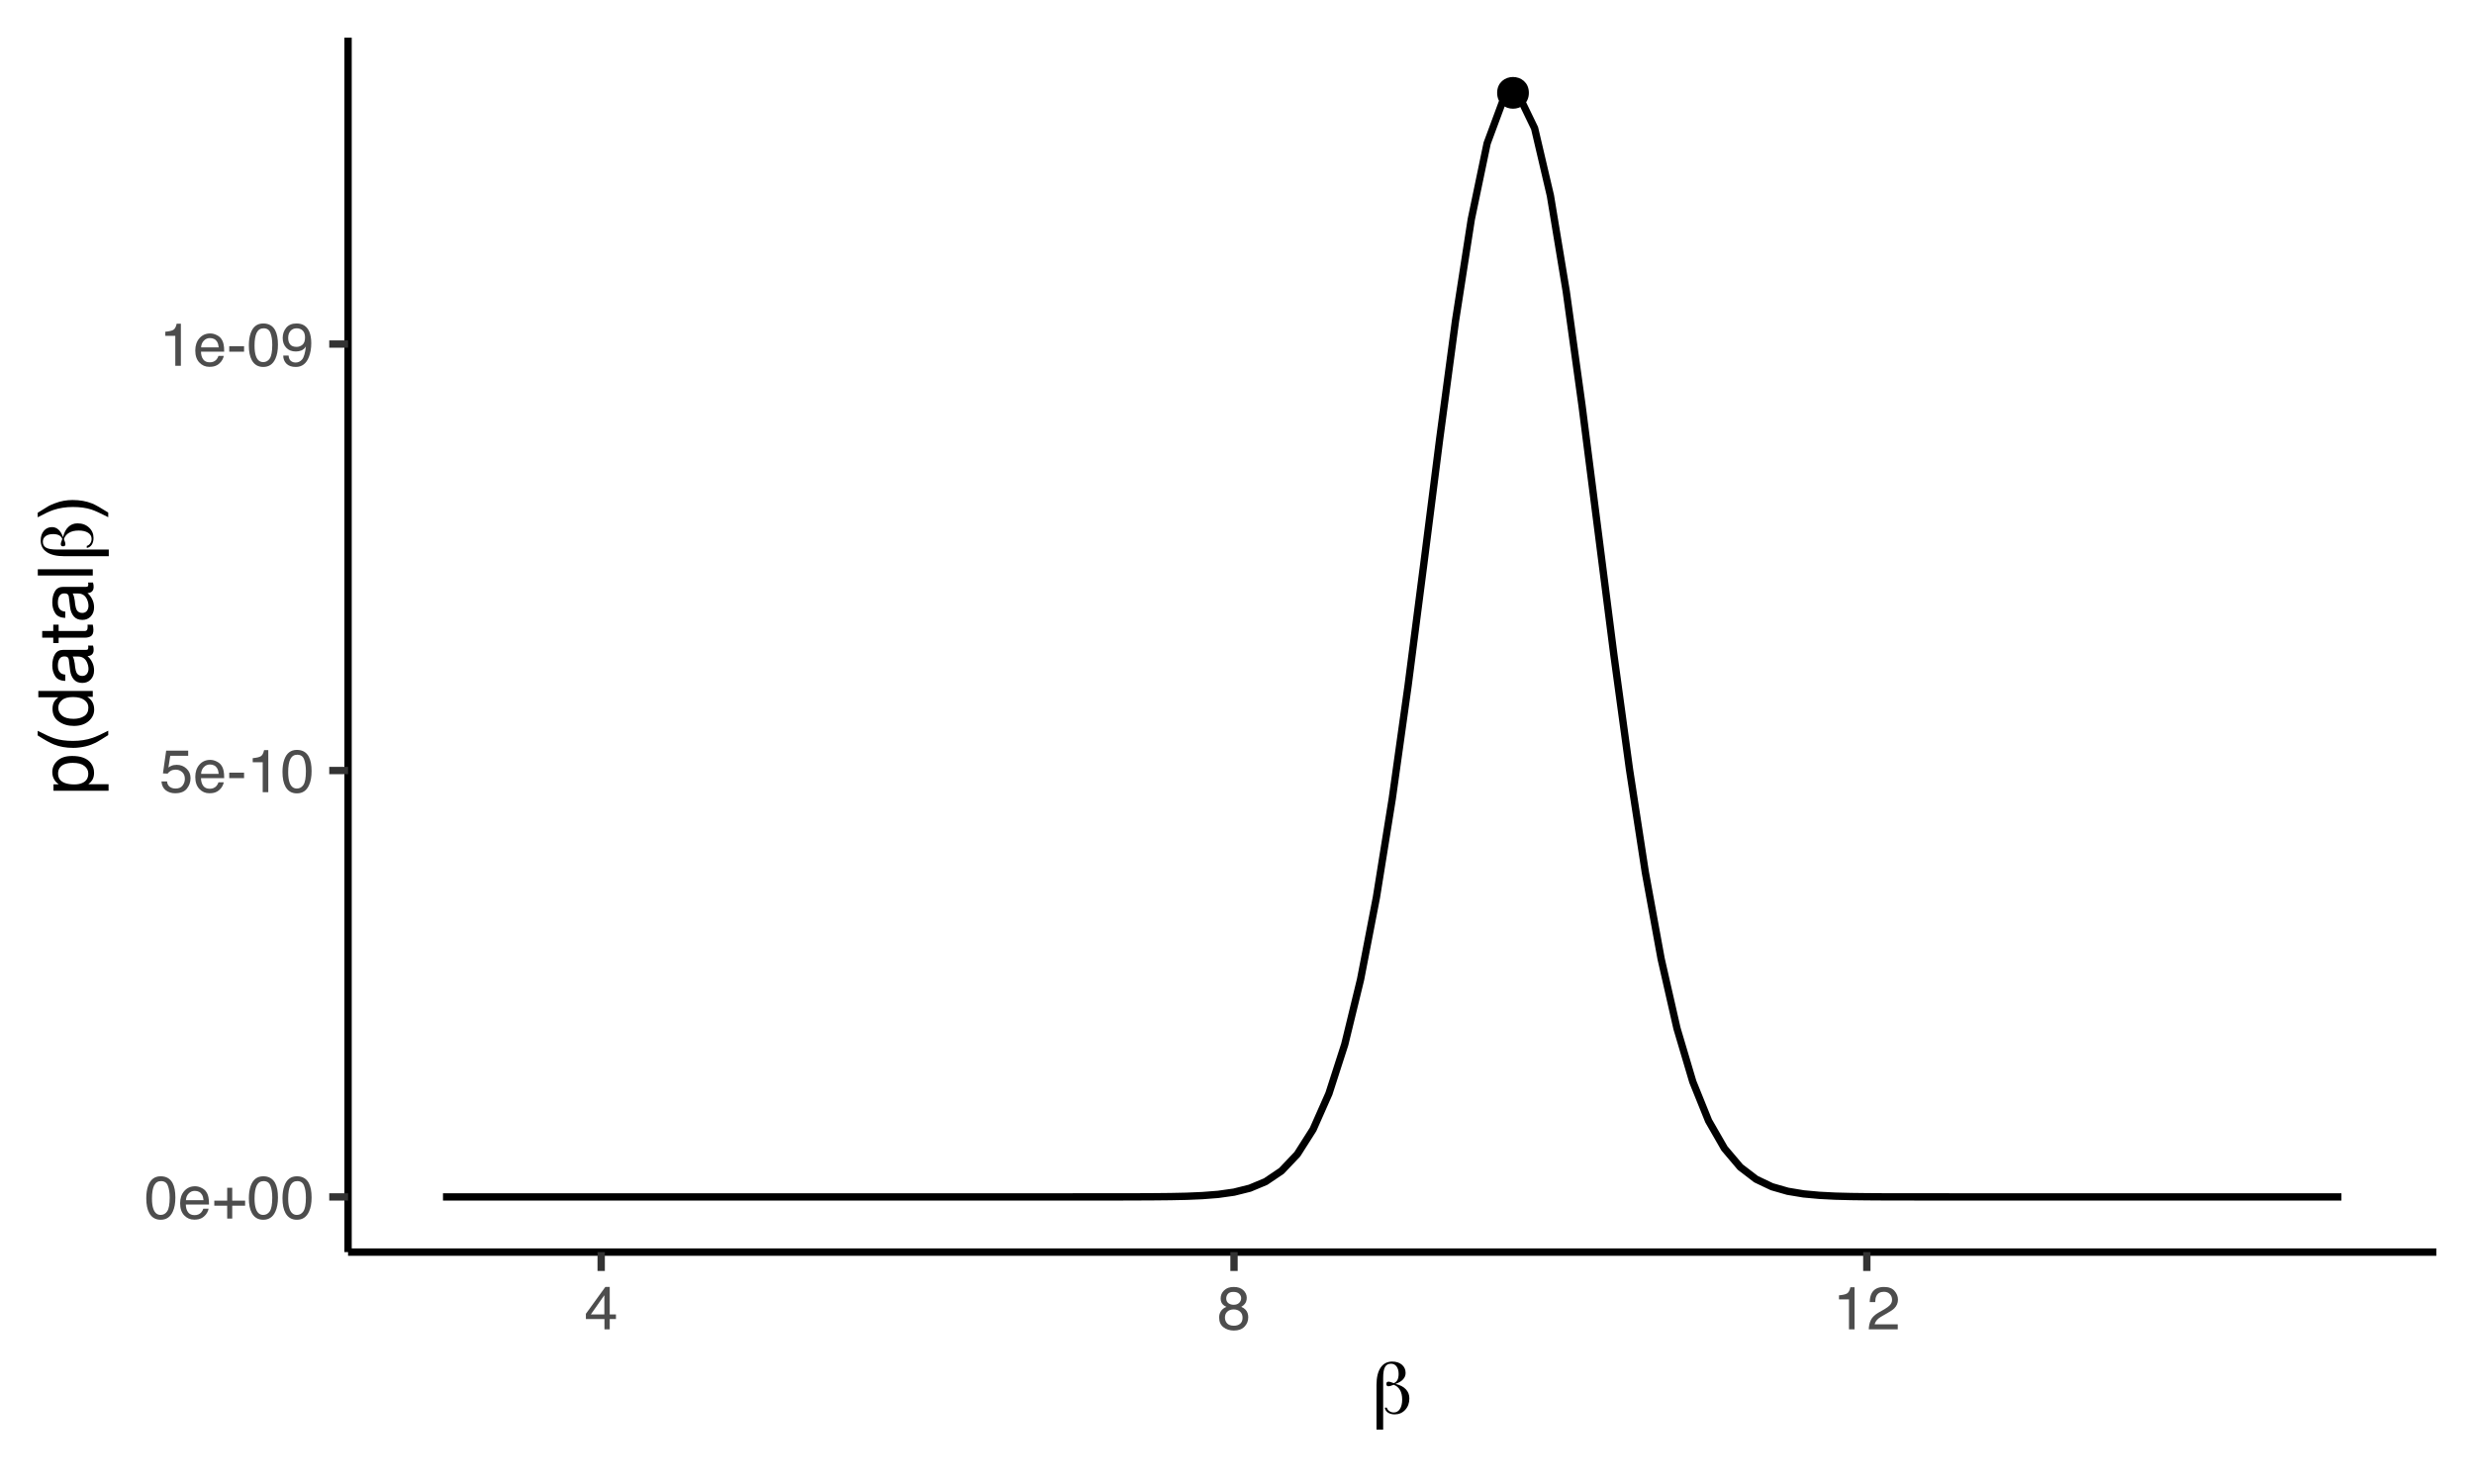
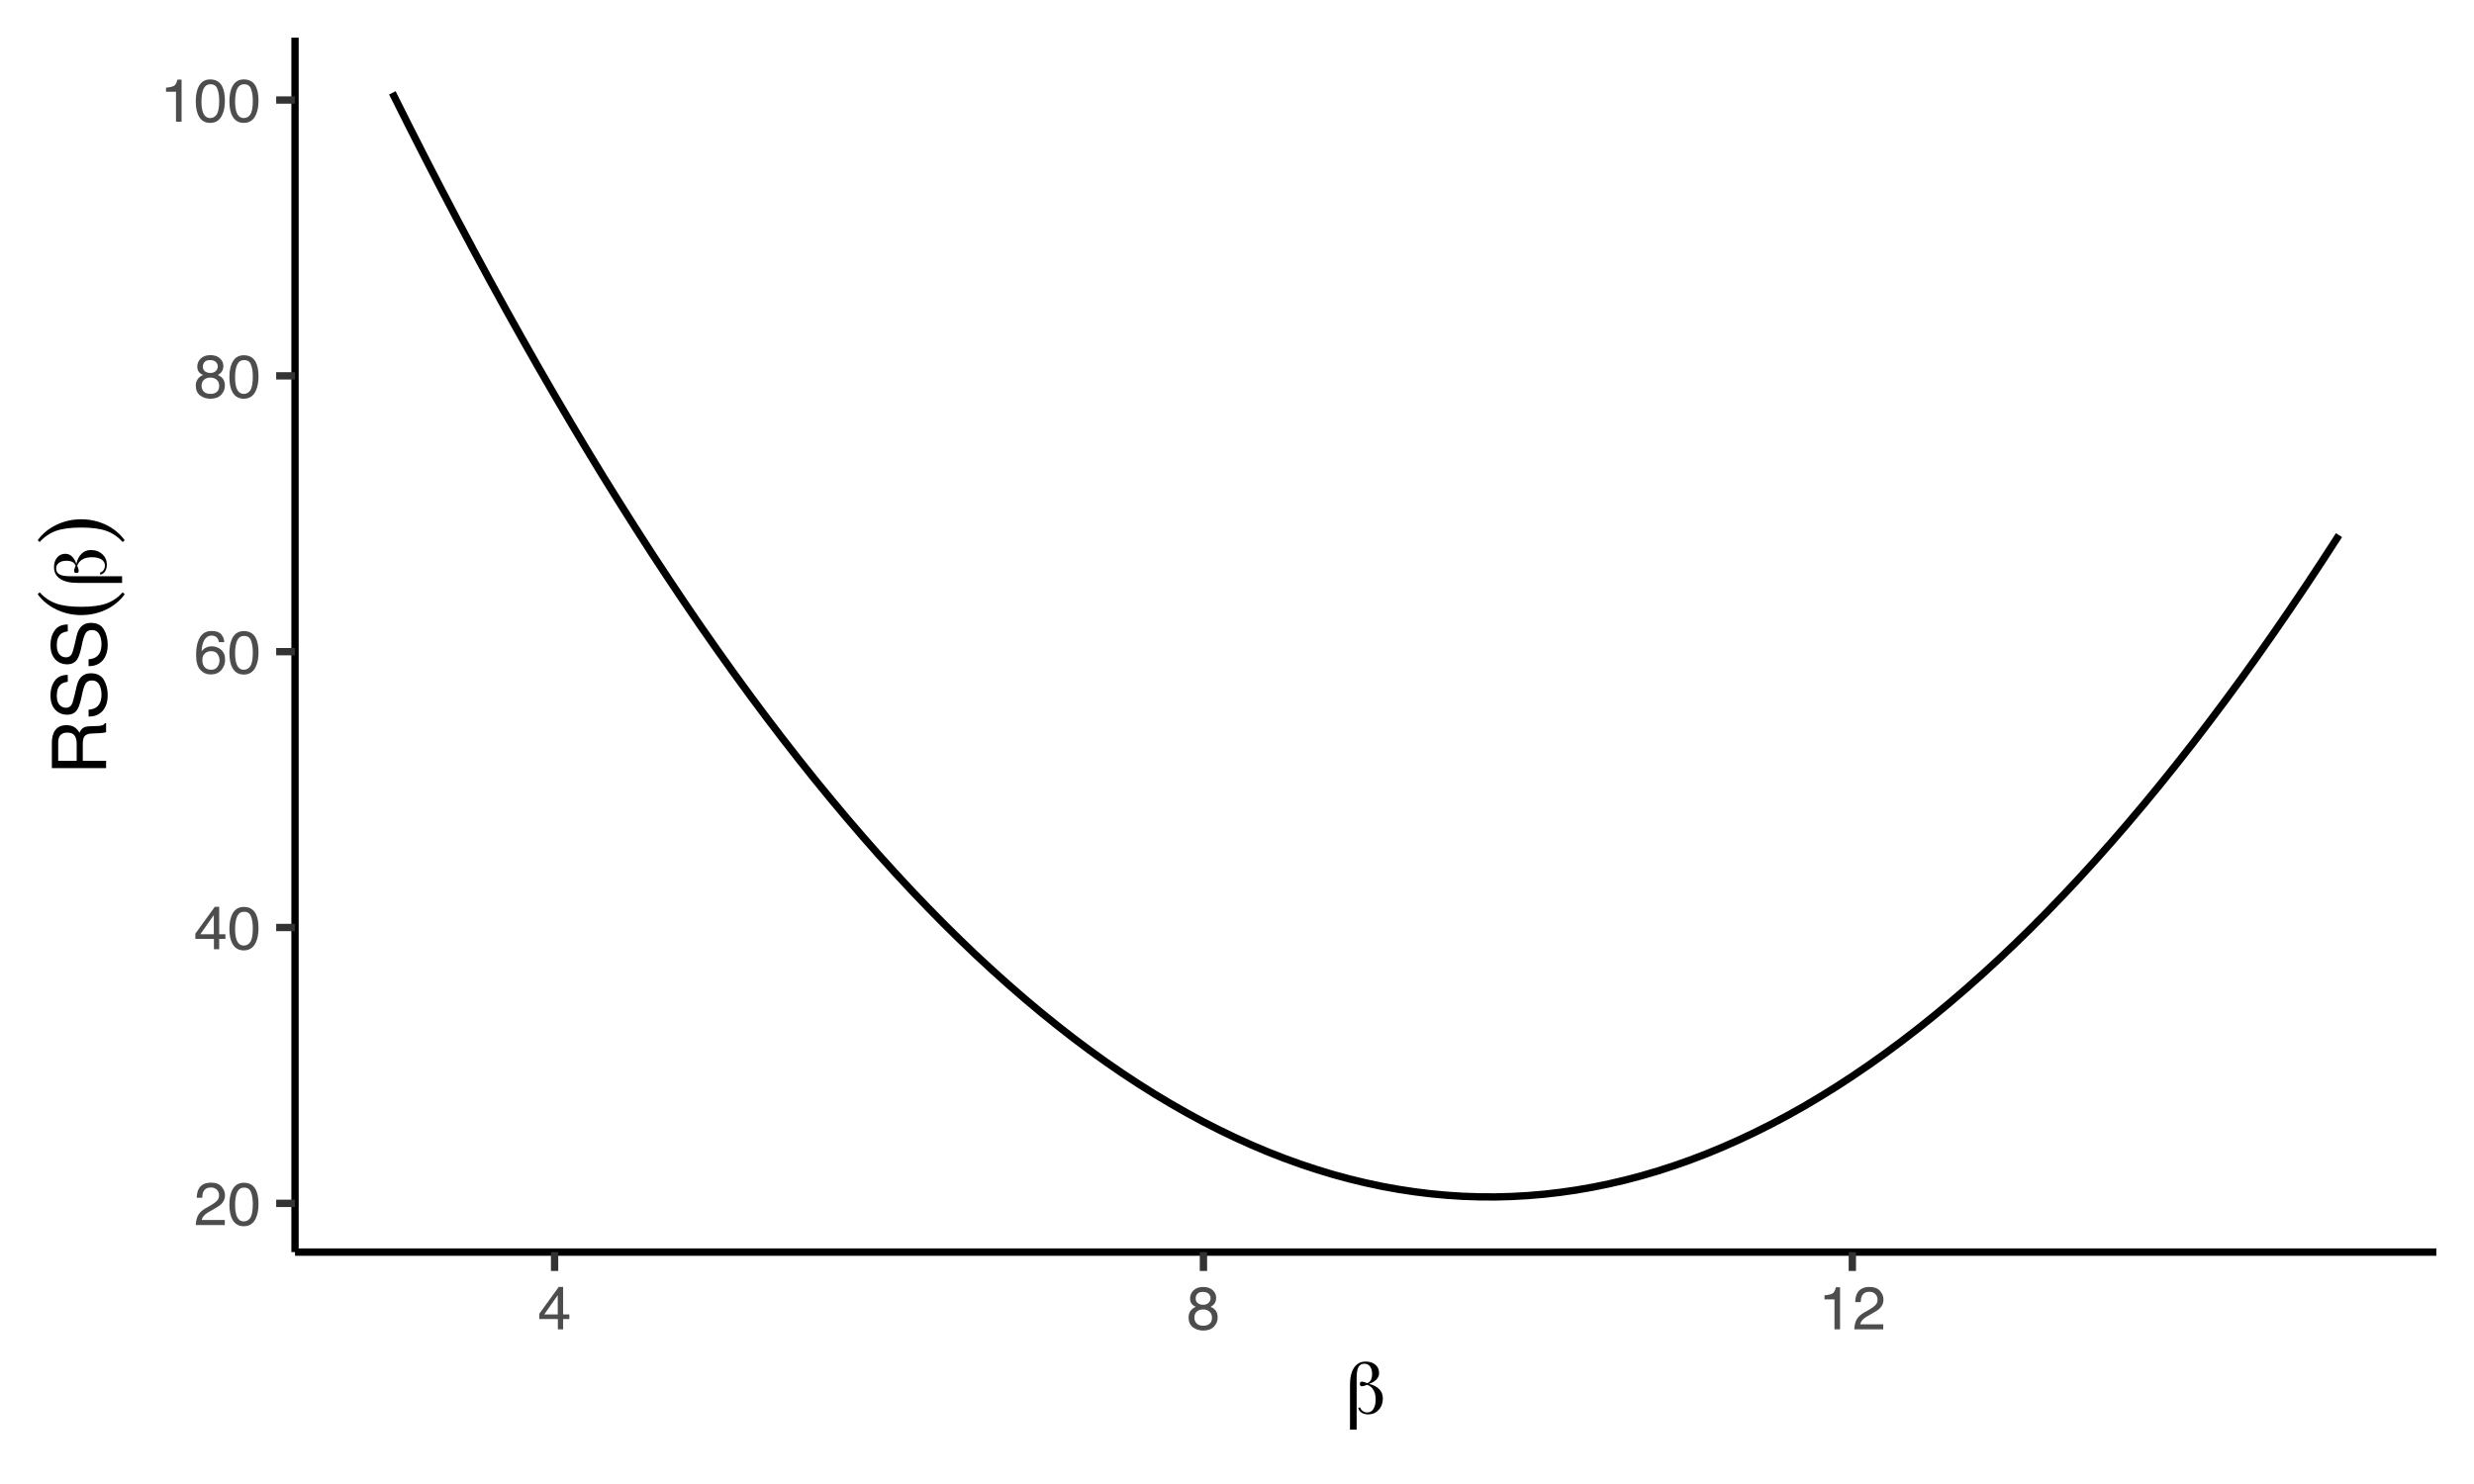
<svg xmlns="http://www.w3.org/2000/svg" xmlns:xlink="http://www.w3.org/1999/xlink" width="360pt" height="216pt" viewBox="0 0 360 216" version="1.1">
  <defs>
    <g>
      <symbol overflow="visible" id="glyph0-0">
        <path style="stroke:none;" d="M 0.281 0 L 0.281 -6.312 L 5.297 -6.312 L 5.297 0 Z M 4.5 -0.797 L 4.5 -5.516 L 1.078 -5.516 L 1.078 -0.797 Z M 4.5 -0.797 " />
      </symbol>
      <symbol overflow="visible" id="glyph0-1">
+         <path style="stroke:none;" d="M 0.281 0 C 0.301 -0.531 0.406 -0.988 0.594 -1.375 C 0.789 -1.77 1.164 -2.129 1.719 -2.453 L 2.547 -2.922 C 2.91 -3.141 3.164 -3.328 3.312 -3.484 C 3.551 -3.711 3.672 -3.984 3.672 -4.297 C 3.672 -4.648 3.562 -4.93 3.344 -5.141 C 3.133 -5.359 2.848 -5.469 2.484 -5.469 C 1.961 -5.469 1.598 -5.266 1.391 -4.859 C 1.285 -4.648 1.227 -4.352 1.219 -3.969 L 0.422 -3.969 C 0.43 -4.5 0.531 -4.938 0.719 -5.281 C 1.051 -5.875 1.645 -6.172 2.5 -6.172 C 3.195 -6.172 3.707 -5.977 4.031 -5.594 C 4.363 -5.219 4.531 -4.797 4.531 -4.328 C 4.531 -3.836 4.352 -3.414 4 -3.062 C 3.801 -2.863 3.441 -2.617 2.922 -2.328 L 2.344 -2 C 2.062 -1.844 1.836 -1.695 1.672 -1.562 C 1.391 -1.312 1.211 -1.035 1.141 -0.734 L 4.5 -0.734 L 4.5 0 Z M 0.281 0 " />
+       </symbol>
+       <symbol overflow="visible" id="glyph0-2">
        <path style="stroke:none;" d="M 2.375 -6.156 C 3.176 -6.156 3.754 -5.828 4.109 -5.172 C 4.379 -4.66 4.516 -3.961 4.516 -3.078 C 4.516 -2.242 4.391 -1.555 4.141 -1.016 C 3.785 -0.223 3.195 0.172 2.375 0.172 C 1.633 0.172 1.082 -0.148 0.719 -0.797 C 0.426 -1.328 0.281 -2.047 0.281 -2.953 C 0.281 -3.648 0.367 -4.25 0.547 -4.75 C 0.879 -5.688 1.488 -6.156 2.375 -6.156 Z M 2.375 -0.531 C 2.77 -0.531 3.086 -0.707 3.328 -1.062 C 3.566 -1.426 3.688 -2.086 3.688 -3.047 C 3.688 -3.754 3.598 -4.332 3.422 -4.781 C 3.254 -5.227 2.922 -5.453 2.422 -5.453 C 1.973 -5.453 1.641 -5.238 1.422 -4.812 C 1.211 -4.383 1.109 -3.754 1.109 -2.922 C 1.109 -2.297 1.176 -1.789 1.312 -1.406 C 1.52 -0.82 1.875 -0.531 2.375 -0.531 Z M 2.375 -0.531 " />
      </symbol>
-       <symbol overflow="visible" id="glyph0-2">
-         <path style="stroke:none;" d="M 2.484 -4.703 C 2.805 -4.703 3.117 -4.625 3.422 -4.469 C 3.734 -4.32 3.969 -4.125 4.125 -3.875 C 4.281 -3.645 4.383 -3.375 4.438 -3.062 C 4.488 -2.852 4.516 -2.516 4.516 -2.047 L 1.141 -2.047 C 1.148 -1.586 1.258 -1.211 1.469 -0.922 C 1.676 -0.641 1.992 -0.5 2.422 -0.5 C 2.828 -0.5 3.148 -0.633 3.391 -0.906 C 3.523 -1.062 3.625 -1.238 3.688 -1.438 L 4.453 -1.438 C 4.43 -1.27 4.363 -1.082 4.25 -0.875 C 4.133 -0.664 4.004 -0.5 3.859 -0.375 C 3.629 -0.145 3.344 0.008 3 0.094 C 2.812 0.133 2.598 0.156 2.359 0.156 C 1.785 0.156 1.301 -0.051 0.906 -0.469 C 0.508 -0.883 0.312 -1.469 0.312 -2.219 C 0.312 -2.945 0.508 -3.539 0.906 -4 C 1.312 -4.469 1.836 -4.703 2.484 -4.703 Z M 3.719 -2.672 C 3.688 -3.004 3.613 -3.27 3.5 -3.469 C 3.281 -3.844 2.926 -4.031 2.438 -4.031 C 2.082 -4.031 1.785 -3.898 1.547 -3.641 C 1.305 -3.391 1.176 -3.066 1.156 -2.672 Z M 2.406 -4.719 Z M 2.406 -4.719 " />
-       </symbol>
      <symbol overflow="visible" id="glyph0-3">
-         <path style="stroke:none;" d="M 0.391 -1.875 L 0.391 -2.609 L 2.266 -2.609 L 2.266 -4.484 L 3 -4.484 L 3 -2.609 L 4.875 -2.609 L 4.875 -1.875 L 3 -1.875 L 3 0 L 2.266 0 L 2.266 -1.875 Z M 0.391 -1.875 " />
+         <path style="stroke:none;" d="M 2.906 -2.172 L 2.906 -4.969 L 0.938 -2.172 Z M 2.922 0 L 2.922 -1.5 L 0.219 -1.5 L 0.219 -2.266 L 3.047 -6.172 L 3.688 -6.172 L 3.688 -2.172 L 4.594 -2.172 L 4.594 -1.5 L 3.688 -1.5 L 3.688 0 Z M 2.922 0 " />
      </symbol>
      <symbol overflow="visible" id="glyph0-4">
-         <path style="stroke:none;" d="M 1.094 -1.562 C 1.133 -1.125 1.336 -0.82 1.703 -0.656 C 1.879 -0.57 2.094 -0.531 2.344 -0.531 C 2.801 -0.531 3.141 -0.676 3.359 -0.969 C 3.578 -1.258 3.688 -1.582 3.688 -1.938 C 3.688 -2.363 3.555 -2.691 3.297 -2.922 C 3.035 -3.16 2.719 -3.281 2.344 -3.281 C 2.082 -3.281 1.852 -3.227 1.656 -3.125 C 1.469 -3.02 1.305 -2.879 1.172 -2.703 L 0.5 -2.734 L 0.969 -6.047 L 4.172 -6.047 L 4.172 -5.297 L 1.562 -5.297 L 1.297 -3.594 C 1.43 -3.695 1.566 -3.773 1.703 -3.828 C 1.93 -3.93 2.195 -3.984 2.5 -3.984 C 3.062 -3.984 3.535 -3.801 3.922 -3.438 C 4.316 -3.07 4.516 -2.609 4.516 -2.047 C 4.516 -1.461 4.332 -0.945 3.969 -0.5 C 3.613 -0.062 3.047 0.156 2.266 0.156 C 1.754 0.156 1.305 0.016 0.922 -0.266 C 0.547 -0.547 0.332 -0.977 0.281 -1.562 Z M 1.094 -1.562 " />
+         <path style="stroke:none;" d="M 2.578 -6.172 C 3.266 -6.172 3.742 -5.992 4.016 -5.641 C 4.285 -5.285 4.422 -4.922 4.422 -4.547 L 3.656 -4.547 C 3.602 -4.785 3.531 -4.973 3.438 -5.109 C 3.25 -5.367 2.961 -5.5 2.578 -5.5 C 2.148 -5.5 1.805 -5.297 1.547 -4.891 C 1.297 -4.492 1.156 -3.926 1.125 -3.188 C 1.301 -3.445 1.523 -3.641 1.797 -3.766 C 2.047 -3.879 2.32 -3.938 2.625 -3.938 C 3.133 -3.938 3.582 -3.77 3.969 -3.438 C 4.352 -3.113 4.547 -2.625 4.547 -1.969 C 4.547 -1.414 4.363 -0.922 4 -0.484 C 3.633 -0.055 3.117 0.156 2.453 0.156 C 1.867 0.156 1.367 -0.062 0.953 -0.5 C 0.535 -0.938 0.328 -1.672 0.328 -2.703 C 0.328 -3.461 0.422 -4.109 0.609 -4.641 C 0.961 -5.66 1.617 -6.172 2.578 -6.172 Z M 2.516 -0.531 C 2.922 -0.531 3.223 -0.664 3.422 -0.938 C 3.629 -1.207 3.734 -1.531 3.734 -1.906 C 3.734 -2.219 3.641 -2.516 3.453 -2.797 C 3.273 -3.086 2.953 -3.234 2.484 -3.234 C 2.148 -3.234 1.859 -3.125 1.609 -2.906 C 1.359 -2.688 1.234 -2.352 1.234 -1.906 C 1.234 -1.52 1.344 -1.191 1.562 -0.922 C 1.789 -0.66 2.109 -0.531 2.516 -0.531 Z M 2.516 -0.531 " />
      </symbol>
      <symbol overflow="visible" id="glyph0-5">
-         <path style="stroke:none;" d="M 0.359 -2.844 L 2.516 -2.844 L 2.516 -2.047 L 0.359 -2.047 Z M 0.359 -2.844 " />
+         <path style="stroke:none;" d="M 2.391 -3.578 C 2.734 -3.578 3 -3.672 3.188 -3.859 C 3.383 -4.047 3.484 -4.273 3.484 -4.547 C 3.484 -4.773 3.391 -4.984 3.203 -5.172 C 3.016 -5.359 2.734 -5.453 2.359 -5.453 C 1.992 -5.453 1.727 -5.359 1.562 -5.172 C 1.395 -4.984 1.312 -4.758 1.312 -4.5 C 1.312 -4.207 1.414 -3.977 1.625 -3.812 C 1.844 -3.656 2.098 -3.578 2.391 -3.578 Z M 2.438 -0.531 C 2.801 -0.531 3.098 -0.625 3.328 -0.812 C 3.566 -1.008 3.688 -1.301 3.688 -1.688 C 3.688 -2.082 3.562 -2.383 3.312 -2.594 C 3.07 -2.801 2.766 -2.906 2.391 -2.906 C 2.016 -2.906 1.707 -2.797 1.469 -2.578 C 1.238 -2.367 1.125 -2.078 1.125 -1.703 C 1.125 -1.391 1.227 -1.113 1.438 -0.875 C 1.656 -0.645 1.988 -0.531 2.438 -0.531 Z M 1.344 -3.281 C 1.125 -3.375 0.957 -3.477 0.844 -3.594 C 0.613 -3.82 0.5 -4.125 0.5 -4.5 C 0.5 -4.957 0.664 -5.348 1 -5.672 C 1.332 -6.004 1.801 -6.172 2.406 -6.172 C 3 -6.172 3.461 -6.016 3.797 -5.703 C 4.129 -5.391 4.297 -5.023 4.297 -4.609 C 4.297 -4.223 4.195 -3.914 4 -3.688 C 3.895 -3.551 3.727 -3.414 3.5 -3.281 C 3.758 -3.164 3.961 -3.031 4.109 -2.875 C 4.379 -2.594 4.516 -2.223 4.516 -1.766 C 4.516 -1.223 4.332 -0.766 3.969 -0.391 C 3.602 -0.016 3.086 0.172 2.422 0.172 C 1.828 0.172 1.32 0.008 0.906 -0.312 C 0.488 -0.633 0.281 -1.109 0.281 -1.734 C 0.281 -2.086 0.367 -2.395 0.547 -2.656 C 0.723 -2.926 0.988 -3.133 1.344 -3.281 Z M 1.344 -3.281 " />
      </symbol>
      <symbol overflow="visible" id="glyph0-6">
        <path style="stroke:none;" d="M 0.844 -4.359 L 0.844 -4.953 C 1.395 -5.004 1.781 -5.094 2 -5.219 C 2.227 -5.344 2.395 -5.645 2.5 -6.125 L 3.109 -6.125 L 3.109 0 L 2.297 0 L 2.297 -4.359 Z M 0.844 -4.359 " />
-       </symbol>
-       <symbol overflow="visible" id="glyph0-7">
-         <path style="stroke:none;" d="M 1.172 -1.484 C 1.191 -1.055 1.352 -0.758 1.656 -0.594 C 1.82 -0.508 2 -0.469 2.188 -0.469 C 2.562 -0.469 2.879 -0.617 3.141 -0.922 C 3.398 -1.234 3.582 -1.863 3.688 -2.812 C 3.52 -2.539 3.305 -2.348 3.047 -2.234 C 2.797 -2.129 2.523 -2.078 2.234 -2.078 C 1.641 -2.078 1.172 -2.258 0.828 -2.625 C 0.484 -2.988 0.312 -3.461 0.312 -4.047 C 0.312 -4.609 0.477 -5.098 0.812 -5.516 C 1.156 -5.941 1.66 -6.156 2.328 -6.156 C 3.223 -6.156 3.844 -5.754 4.188 -4.953 C 4.375 -4.504 4.469 -3.945 4.469 -3.281 C 4.469 -2.531 4.352 -1.863 4.125 -1.281 C 3.75 -0.312 3.113 0.172 2.219 0.172 C 1.625 0.172 1.172 0.016 0.859 -0.297 C 0.547 -0.609 0.391 -1.004 0.391 -1.484 Z M 2.344 -2.75 C 2.645 -2.75 2.922 -2.848 3.172 -3.047 C 3.43 -3.254 3.562 -3.609 3.562 -4.109 C 3.562 -4.566 3.445 -4.906 3.219 -5.125 C 2.988 -5.344 2.695 -5.453 2.344 -5.453 C 1.969 -5.453 1.664 -5.32 1.438 -5.062 C 1.219 -4.812 1.109 -4.477 1.109 -4.062 C 1.109 -3.656 1.207 -3.332 1.406 -3.094 C 1.602 -2.863 1.914 -2.75 2.344 -2.75 Z M 2.344 -2.75 " />
-       </symbol>
-       <symbol overflow="visible" id="glyph0-8">
-         <path style="stroke:none;" d="M 2.906 -2.172 L 2.906 -4.969 L 0.938 -2.172 Z M 2.922 0 L 2.922 -1.5 L 0.219 -1.5 L 0.219 -2.266 L 3.047 -6.172 L 3.688 -6.172 L 3.688 -2.172 L 4.594 -2.172 L 4.594 -1.5 L 3.688 -1.5 L 3.688 0 Z M 2.922 0 " />
-       </symbol>
-       <symbol overflow="visible" id="glyph0-9">
-         <path style="stroke:none;" d="M 2.391 -3.578 C 2.734 -3.578 3 -3.672 3.188 -3.859 C 3.383 -4.047 3.484 -4.273 3.484 -4.547 C 3.484 -4.773 3.391 -4.984 3.203 -5.172 C 3.016 -5.359 2.734 -5.453 2.359 -5.453 C 1.992 -5.453 1.727 -5.359 1.562 -5.172 C 1.395 -4.984 1.312 -4.758 1.312 -4.5 C 1.312 -4.207 1.414 -3.977 1.625 -3.812 C 1.844 -3.656 2.098 -3.578 2.391 -3.578 Z M 2.438 -0.531 C 2.801 -0.531 3.098 -0.625 3.328 -0.812 C 3.566 -1.008 3.688 -1.301 3.688 -1.688 C 3.688 -2.082 3.562 -2.383 3.312 -2.594 C 3.07 -2.801 2.766 -2.906 2.391 -2.906 C 2.016 -2.906 1.707 -2.797 1.469 -2.578 C 1.238 -2.367 1.125 -2.078 1.125 -1.703 C 1.125 -1.391 1.227 -1.113 1.438 -0.875 C 1.656 -0.645 1.988 -0.531 2.438 -0.531 Z M 1.344 -3.281 C 1.125 -3.375 0.957 -3.477 0.844 -3.594 C 0.613 -3.82 0.5 -4.125 0.5 -4.5 C 0.5 -4.957 0.664 -5.348 1 -5.672 C 1.332 -6.004 1.801 -6.172 2.406 -6.172 C 3 -6.172 3.461 -6.016 3.797 -5.703 C 4.129 -5.391 4.297 -5.023 4.297 -4.609 C 4.297 -4.223 4.195 -3.914 4 -3.688 C 3.895 -3.551 3.727 -3.414 3.5 -3.281 C 3.758 -3.164 3.961 -3.031 4.109 -2.875 C 4.379 -2.594 4.516 -2.223 4.516 -1.766 C 4.516 -1.223 4.332 -0.766 3.969 -0.391 C 3.602 -0.016 3.086 0.172 2.422 0.172 C 1.828 0.172 1.32 0.008 0.906 -0.312 C 0.488 -0.633 0.281 -1.109 0.281 -1.734 C 0.281 -2.086 0.367 -2.395 0.547 -2.656 C 0.723 -2.926 0.988 -3.133 1.344 -3.281 Z M 1.344 -3.281 " />
-       </symbol>
-       <symbol overflow="visible" id="glyph0-10">
-         <path style="stroke:none;" d="M 0.281 0 C 0.301 -0.531 0.406 -0.988 0.594 -1.375 C 0.789 -1.77 1.164 -2.129 1.719 -2.453 L 2.547 -2.922 C 2.91 -3.141 3.164 -3.328 3.312 -3.484 C 3.551 -3.711 3.672 -3.984 3.672 -4.297 C 3.672 -4.648 3.562 -4.93 3.344 -5.141 C 3.133 -5.359 2.848 -5.469 2.484 -5.469 C 1.961 -5.469 1.598 -5.266 1.391 -4.859 C 1.285 -4.648 1.227 -4.352 1.219 -3.969 L 0.422 -3.969 C 0.43 -4.5 0.531 -4.938 0.719 -5.281 C 1.051 -5.875 1.645 -6.172 2.5 -6.172 C 3.195 -6.172 3.707 -5.977 4.031 -5.594 C 4.363 -5.219 4.531 -4.797 4.531 -4.328 C 4.531 -3.836 4.352 -3.414 4 -3.062 C 3.801 -2.863 3.441 -2.617 2.922 -2.328 L 2.344 -2 C 2.062 -1.844 1.836 -1.695 1.672 -1.562 C 1.391 -1.312 1.211 -1.035 1.141 -0.734 L 4.5 -0.734 L 4.5 0 Z M 0.281 0 " />
      </symbol>
      <symbol overflow="visible" id="glyph1-0">
        <path style="stroke:none;" d="M 0.547 1.938 L 0.547 -7.75 L 6.047 -7.75 L 6.047 1.938 Z M 1.172 1.328 L 5.438 1.328 L 5.438 -7.141 L 1.172 -7.141 Z M 1.172 1.328 " />
      </symbol>
      <symbol overflow="visible" id="glyph1-1">
        <path style="stroke:none;" d="M 2.234 -0.875 C 2.285 -0.676 2.406 -0.508 2.594 -0.375 C 2.781 -0.238 3 -0.172 3.25 -0.172 C 3.625 -0.172 3.922 -0.336 4.141 -0.672 C 4.359 -1.016 4.469 -1.473 4.469 -2.047 C 4.469 -2.629 4.359 -3.098 4.141 -3.453 C 3.93 -3.816 3.625 -4.066 3.219 -4.203 C 3.188 -4.191 3.148 -4.176 3.109 -4.156 C 2.836 -4.039 2.629 -3.984 2.484 -3.984 C 2.379 -3.984 2.301 -4.008 2.25 -4.062 C 2.195 -4.125 2.172 -4.211 2.172 -4.328 C 2.172 -4.441 2.195 -4.523 2.25 -4.578 C 2.312 -4.629 2.398 -4.656 2.516 -4.656 C 2.617 -4.656 2.816 -4.598 3.109 -4.484 C 3.172 -4.461 3.219 -4.445 3.25 -4.438 C 3.488 -4.531 3.664 -4.688 3.781 -4.906 C 3.895 -5.133 3.953 -5.426 3.953 -5.781 C 3.953 -6.238 3.852 -6.598 3.656 -6.859 C 3.457 -7.129 3.188 -7.266 2.844 -7.266 C 2.438 -7.266 2.145 -7.102 1.969 -6.781 C 1.789 -6.469 1.703 -5.938 1.703 -5.188 L 1.703 2.328 L 0.734 2.328 L 0.734 -4.156 C 0.734 -5.25 0.93 -6.094 1.328 -6.688 C 1.723 -7.281 2.285 -7.578 3.016 -7.578 C 3.598 -7.578 4.066 -7.426 4.422 -7.125 C 4.785 -6.82 4.969 -6.422 4.969 -5.922 C 4.969 -5.566 4.844 -5.254 4.594 -4.984 C 4.344 -4.711 3.977 -4.492 3.5 -4.328 C 4.164 -4.172 4.664 -3.91 5 -3.547 C 5.344 -3.191 5.516 -2.75 5.516 -2.219 C 5.516 -1.539 5.312 -0.984 4.906 -0.547 C 4.5 -0.109 3.992 0.109 3.391 0.109 C 2.992 0.109 2.66 0.02 2.391 -0.156 C 2.129 -0.344 1.977 -0.582 1.938 -0.875 Z M 2.234 -0.875 " />
      </symbol>
      <symbol overflow="visible" id="glyph2-0">
        <path style="stroke:none;" d="M 0 -0.359 L -7.891 -0.359 L -7.891 -6.625 L 0 -6.625 Z M -0.984 -5.625 L -6.906 -5.625 L -6.906 -1.344 L -0.984 -1.344 Z M -0.984 -5.625 " />
      </symbol>
      <symbol overflow="visible" id="glyph2-1">
-         <path style="stroke:none;" d="M -0.656 -3.141 C -0.656 -3.586 -0.844 -3.957 -1.219 -4.25 C -1.594 -4.551 -2.156 -4.703 -2.906 -4.703 C -3.363 -4.703 -3.758 -4.641 -4.094 -4.516 C -4.727 -4.266 -5.047 -3.805 -5.047 -3.141 C -5.047 -2.461 -4.711 -2.004 -4.047 -1.766 C -3.68 -1.629 -3.223 -1.562 -2.672 -1.562 C -2.234 -1.562 -1.859 -1.629 -1.547 -1.766 C -0.953 -2.016 -0.656 -2.473 -0.656 -3.141 Z M -5.719 -0.641 L -5.719 -1.578 L -4.969 -1.578 C -5.227 -1.766 -5.426 -1.973 -5.562 -2.203 C -5.781 -2.535 -5.891 -2.922 -5.891 -3.359 C -5.891 -4.004 -5.641 -4.555 -5.141 -5.016 C -4.641 -5.473 -3.926 -5.703 -3 -5.703 C -1.75 -5.703 -0.852 -5.375 -0.312 -4.719 C 0.02 -4.301 0.188 -3.816 0.188 -3.266 C 0.188 -2.828 0.094 -2.461 -0.094 -2.172 C -0.195 -2.004 -0.379 -1.812 -0.641 -1.594 L 2.297 -1.594 L 2.297 -0.641 Z M -5.719 -0.641 " />
+         <path style="stroke:none;" d="M -4.281 -4.5 C -4.281 -5.008 -4.379 -5.41 -4.578 -5.703 C -4.773 -5.992 -5.133 -6.141 -5.656 -6.141 C -6.219 -6.141 -6.602 -5.93 -6.812 -5.516 C -6.914 -5.297 -6.969 -5.004 -6.969 -4.641 L -6.969 -2.031 L -4.281 -2.031 Z M -7.891 -0.969 L -7.891 -4.625 C -7.891 -5.219 -7.801 -5.711 -7.625 -6.109 C -7.289 -6.848 -6.672 -7.219 -5.766 -7.219 C -5.285 -7.219 -4.895 -7.117 -4.594 -6.922 C -4.301 -6.734 -4.062 -6.461 -3.875 -6.109 C -3.75 -6.41 -3.582 -6.641 -3.375 -6.797 C -3.176 -6.953 -2.848 -7.039 -2.391 -7.062 L -1.328 -7.094 C -1.023 -7.102 -0.801 -7.129 -0.656 -7.172 C -0.406 -7.234 -0.242 -7.348 -0.172 -7.516 L 0 -7.516 L 0 -6.203 C -0.07 -6.172 -0.16 -6.145 -0.266 -6.125 C -0.367 -6.102 -0.578 -6.082 -0.891 -6.062 L -2.203 -6 C -2.711 -5.977 -3.055 -5.789 -3.234 -5.438 C -3.336 -5.227 -3.391 -4.906 -3.391 -4.469 L -3.391 -2.031 L 0 -2.031 L 0 -0.969 Z M -7.891 -0.969 " />
      </symbol>
      <symbol overflow="visible" id="glyph2-2">
-         <path style="stroke:none;" d="M -8.016 -3.25 C -6.922 -2.688 -6.117 -2.32 -5.609 -2.156 C -4.828 -1.906 -3.922 -1.781 -2.891 -1.781 C -1.848 -1.781 -0.898 -1.926 -0.047 -2.219 C 0.484 -2.395 1.25 -2.742 2.25 -3.266 L 2.25 -2.625 C 1.426 -2.102 0.898 -1.781 0.672 -1.656 C 0.453 -1.531 0.148 -1.391 -0.234 -1.234 C -0.766 -1.035 -1.332 -0.898 -1.938 -0.828 C -2.25 -0.785 -2.547 -0.766 -2.828 -0.766 C -3.891 -0.766 -4.832 -0.93 -5.656 -1.266 C -6.188 -1.473 -6.973 -1.91 -8.016 -2.578 Z M -8.016 -3.25 " />
-       </symbol>
-       <symbol overflow="visible" id="glyph2-3">
-         <path style="stroke:none;" d="M -2.812 -1.328 C -2.195 -1.328 -1.68 -1.457 -1.266 -1.719 C -0.848 -1.977 -0.641 -2.395 -0.641 -2.969 C -0.641 -3.414 -0.832 -3.781 -1.219 -4.062 C -1.602 -4.352 -2.156 -4.5 -2.875 -4.5 C -3.602 -4.5 -4.141 -4.348 -4.484 -4.047 C -4.836 -3.754 -5.016 -3.391 -5.016 -2.953 C -5.016 -2.473 -4.828 -2.082 -4.453 -1.781 C -4.078 -1.477 -3.531 -1.328 -2.812 -1.328 Z M -5.859 -2.781 C -5.859 -3.219 -5.766 -3.586 -5.578 -3.891 C -5.473 -4.055 -5.285 -4.25 -5.016 -4.469 L -7.922 -4.469 L -7.922 -5.391 L 0 -5.391 L 0 -4.531 L -0.797 -4.531 C -0.441 -4.301 -0.188 -4.031 -0.031 -3.719 C 0.125 -3.414 0.203 -3.066 0.203 -2.672 C 0.203 -2.023 -0.062 -1.469 -0.594 -1 C -1.133 -0.531 -1.852 -0.297 -2.75 -0.297 C -3.594 -0.297 -4.32 -0.508 -4.938 -0.938 C -5.551 -1.363 -5.859 -1.977 -5.859 -2.781 Z M -5.859 -2.781 " />
-       </symbol>
-       <symbol overflow="visible" id="glyph2-4">
-         <path style="stroke:none;" d="M -1.531 -1.453 C -1.25 -1.453 -1.023 -1.551 -0.859 -1.75 C -0.703 -1.957 -0.625 -2.203 -0.625 -2.484 C -0.625 -2.816 -0.703 -3.145 -0.859 -3.469 C -1.117 -4.008 -1.551 -4.281 -2.156 -4.281 L -2.922 -4.281 C -2.848 -4.156 -2.785 -4 -2.734 -3.812 C -2.691 -3.633 -2.656 -3.453 -2.625 -3.266 L -2.562 -2.688 C -2.508 -2.332 -2.438 -2.066 -2.344 -1.891 C -2.164 -1.598 -1.895 -1.453 -1.531 -1.453 Z M -3.484 -3.797 C -3.516 -4.016 -3.609 -4.16 -3.766 -4.234 C -3.848 -4.273 -3.973 -4.297 -4.141 -4.297 C -4.461 -4.297 -4.695 -4.176 -4.844 -3.938 C -5 -3.707 -5.078 -3.375 -5.078 -2.938 C -5.078 -2.438 -4.941 -2.082 -4.672 -1.875 C -4.516 -1.75 -4.289 -1.672 -4 -1.641 L -4 -0.734 C -4.707 -0.754 -5.195 -0.984 -5.469 -1.422 C -5.75 -1.867 -5.891 -2.383 -5.891 -2.969 C -5.891 -3.645 -5.758 -4.191 -5.5 -4.609 C -5.25 -5.035 -4.848 -5.25 -4.297 -5.25 L -0.984 -5.25 C -0.891 -5.25 -0.812 -5.266 -0.75 -5.297 C -0.688 -5.336 -0.656 -5.426 -0.656 -5.562 C -0.656 -5.602 -0.656 -5.648 -0.656 -5.703 C -0.664 -5.766 -0.676 -5.82 -0.688 -5.875 L 0.031 -5.875 C 0.07 -5.727 0.098 -5.613 0.109 -5.531 C 0.117 -5.457 0.125 -5.352 0.125 -5.219 C 0.125 -4.883 0.004 -4.641 -0.234 -4.484 C -0.359 -4.41 -0.535 -4.359 -0.766 -4.328 C -0.504 -4.129 -0.281 -3.844 -0.094 -3.469 C 0.094 -3.102 0.188 -2.695 0.188 -2.25 C 0.188 -1.719 0.023 -1.281 -0.297 -0.938 C -0.617 -0.602 -1.023 -0.438 -1.516 -0.438 C -2.047 -0.438 -2.457 -0.602 -2.75 -0.938 C -3.039 -1.27 -3.223 -1.707 -3.297 -2.25 Z M -5.891 -2.984 Z M -5.891 -2.984 " />
-       </symbol>
-       <symbol overflow="visible" id="glyph2-5">
-         <path style="stroke:none;" d="M -7.359 -0.906 L -7.359 -1.875 L -5.75 -1.875 L -5.75 -2.797 L -4.969 -2.797 L -4.969 -1.875 L -1.203 -1.875 C -1.004 -1.875 -0.875 -1.941 -0.812 -2.078 C -0.77 -2.16 -0.75 -2.285 -0.75 -2.453 C -0.75 -2.504 -0.75 -2.555 -0.75 -2.609 C -0.75 -2.66 -0.754 -2.723 -0.766 -2.797 L 0 -2.797 C 0.031 -2.68 0.051 -2.562 0.062 -2.438 C 0.082 -2.32 0.094 -2.195 0.094 -2.062 C 0.094 -1.613 -0.02 -1.305 -0.25 -1.141 C -0.488 -0.984 -0.789 -0.906 -1.156 -0.906 L -4.969 -0.906 L -4.969 -0.125 L -5.75 -0.125 L -5.75 -0.906 Z M -7.359 -0.906 " />
-       </symbol>
-       <symbol overflow="visible" id="glyph2-6">
-         <path style="stroke:none;" d="M 0 -1.688 L 0 -0.781 L -8 -0.781 L -8 -1.688 Z M 0 -1.688 " />
-       </symbol>
-       <symbol overflow="visible" id="glyph2-7">
-         <path style="stroke:none;" d="M 2.25 -0.375 C 1.133 -0.945 0.32 -1.316 -0.188 -1.484 C -0.957 -1.734 -1.859 -1.859 -2.891 -1.859 C -3.922 -1.859 -4.867 -1.711 -5.734 -1.422 C -6.266 -1.242 -7.023 -0.891 -8.016 -0.359 L -8.016 -1.016 C -7.141 -1.566 -6.598 -1.898 -6.391 -2.016 C -6.18 -2.129 -5.895 -2.254 -5.531 -2.391 C -5.082 -2.566 -4.641 -2.691 -4.203 -2.766 C -3.773 -2.836 -3.359 -2.875 -2.953 -2.875 C -1.891 -2.875 -0.941 -2.707 -0.109 -2.375 C 0.422 -2.156 1.207 -1.711 2.25 -1.047 Z M 2.25 -0.375 " />
+         <path style="stroke:none;" d="M -2.547 -1.531 C -2.098 -1.562 -1.734 -1.672 -1.453 -1.859 C -0.93 -2.211 -0.672 -2.836 -0.672 -3.734 C -0.672 -4.129 -0.727 -4.492 -0.844 -4.828 C -1.062 -5.461 -1.457 -5.781 -2.031 -5.781 C -2.469 -5.781 -2.773 -5.645 -2.953 -5.375 C -3.129 -5.102 -3.285 -4.676 -3.422 -4.094 L -3.656 -3.031 C -3.82 -2.332 -4 -1.836 -4.188 -1.547 C -4.508 -1.047 -5 -0.797 -5.656 -0.797 C -6.363 -0.797 -6.945 -1.039 -7.406 -1.531 C -7.863 -2.02 -8.094 -2.711 -8.094 -3.609 C -8.094 -4.441 -7.891 -5.145 -7.484 -5.719 C -7.086 -6.301 -6.453 -6.594 -5.578 -6.594 L -5.578 -5.594 C -5.992 -5.531 -6.316 -5.414 -6.547 -5.25 C -6.961 -4.914 -7.172 -4.359 -7.172 -3.578 C -7.172 -2.953 -7.035 -2.5 -6.766 -2.219 C -6.504 -1.945 -6.195 -1.812 -5.844 -1.812 C -5.457 -1.812 -5.176 -1.973 -5 -2.297 C -4.883 -2.504 -4.738 -2.984 -4.562 -3.734 L -4.312 -4.828 C -4.188 -5.367 -4.02 -5.781 -3.812 -6.062 C -3.445 -6.57 -2.91 -6.828 -2.203 -6.828 C -1.328 -6.828 -0.703 -6.508 -0.328 -5.875 C 0.047 -5.238 0.234 -4.5 0.234 -3.656 C 0.234 -2.676 -0.016 -1.906 -0.516 -1.344 C -1.016 -0.789 -1.691 -0.52 -2.547 -0.531 Z M -8.109 -3.703 Z M -8.109 -3.703 " />
      </symbol>
      <symbol overflow="visible" id="glyph3-0">
+         <path style="stroke:none;" d="M 2.438 -0.688 L -9.688 -0.688 L -9.688 -7.562 L 2.438 -7.562 Z M 1.672 -1.453 L 1.672 -6.797 L -8.922 -6.797 L -8.922 -1.453 Z M 1.672 -1.453 " />
+       </symbol>
+       <symbol overflow="visible" id="glyph3-1">
+         <path style="stroke:none;" d="M -9.672 -3.938 C -8.984 -3.176 -8.18 -2.633 -7.266 -2.312 C -6.359 -1.988 -5.145 -1.828 -3.625 -1.828 C -2.094 -1.828 -0.875 -1.988 0.031 -2.312 C 0.938 -2.633 1.734 -3.176 2.422 -3.938 L 2.703 -3.656 C 2.016 -2.707 1.113 -1.961 0 -1.422 C -1.125 -0.891 -2.332 -0.625 -3.625 -0.625 C -4.906 -0.625 -6.109 -0.895 -7.234 -1.438 C -8.359 -1.977 -9.266 -2.719 -9.953 -3.656 Z M -9.672 -3.938 " />
+       </symbol>
+       <symbol overflow="visible" id="glyph3-2">
+         <path style="stroke:none;" d="M -9.672 -0.641 L -9.953 -0.906 C -9.266 -1.852 -8.359 -2.598 -7.234 -3.141 C -6.109 -3.68 -4.906 -3.953 -3.625 -3.953 C -2.332 -3.953 -1.125 -3.68 0 -3.141 C 1.113 -2.598 2.016 -1.852 2.703 -0.906 L 2.422 -0.641 C 1.734 -1.398 0.938 -1.941 0.031 -2.266 C -0.863 -2.586 -2.082 -2.75 -3.625 -2.75 C -5.156 -2.75 -6.375 -2.586 -7.281 -2.266 C -8.188 -1.941 -8.984 -1.398 -9.672 -0.641 Z M -9.672 -0.641 " />
+       </symbol>
+       <symbol overflow="visible" id="glyph4-0">
        <path style="stroke:none;" d="M 1.938 -0.547 L -7.75 -0.547 L -7.75 -6.047 L 1.938 -6.047 Z M 1.328 -1.172 L 1.328 -5.438 L -7.141 -5.438 L -7.141 -1.172 Z M 1.328 -1.172 " />
      </symbol>
-       <symbol overflow="visible" id="glyph3-1">
+       <symbol overflow="visible" id="glyph4-1">
        <path style="stroke:none;" d="M -0.875 -2.234 C -0.676 -2.285 -0.508 -2.406 -0.375 -2.594 C -0.238 -2.781 -0.172 -3 -0.172 -3.25 C -0.172 -3.625 -0.336 -3.922 -0.672 -4.141 C -1.016 -4.359 -1.473 -4.469 -2.047 -4.469 C -2.629 -4.469 -3.098 -4.359 -3.453 -4.141 C -3.816 -3.93 -4.066 -3.625 -4.203 -3.219 C -4.191 -3.188 -4.176 -3.148 -4.156 -3.109 C -4.039 -2.836 -3.984 -2.629 -3.984 -2.484 C -3.984 -2.379 -4.008 -2.301 -4.062 -2.25 C -4.125 -2.195 -4.211 -2.172 -4.328 -2.172 C -4.441 -2.172 -4.523 -2.195 -4.578 -2.25 C -4.629 -2.312 -4.656 -2.398 -4.656 -2.516 C -4.656 -2.617 -4.598 -2.816 -4.484 -3.109 C -4.461 -3.172 -4.445 -3.219 -4.438 -3.25 C -4.531 -3.488 -4.688 -3.664 -4.906 -3.781 C -5.133 -3.895 -5.426 -3.953 -5.781 -3.953 C -6.238 -3.953 -6.598 -3.852 -6.859 -3.656 C -7.129 -3.457 -7.266 -3.188 -7.266 -2.844 C -7.266 -2.438 -7.102 -2.145 -6.781 -1.969 C -6.469 -1.789 -5.938 -1.703 -5.188 -1.703 L 2.328 -1.703 L 2.328 -0.734 L -4.156 -0.734 C -5.25 -0.734 -6.094 -0.93 -6.688 -1.328 C -7.281 -1.723 -7.578 -2.285 -7.578 -3.016 C -7.578 -3.598 -7.426 -4.066 -7.125 -4.422 C -6.82 -4.785 -6.422 -4.969 -5.922 -4.969 C -5.566 -4.969 -5.254 -4.844 -4.984 -4.594 C -4.711 -4.344 -4.492 -3.977 -4.328 -3.5 C -4.172 -4.164 -3.91 -4.664 -3.547 -5 C -3.191 -5.344 -2.75 -5.516 -2.219 -5.516 C -1.539 -5.516 -0.984 -5.312 -0.547 -4.906 C -0.109 -4.5 0.109 -3.992 0.109 -3.391 C 0.109 -2.992 0.02 -2.66 -0.156 -2.391 C -0.344 -2.129 -0.582 -1.977 -0.875 -1.938 Z M -0.875 -2.234 " />
      </symbol>
    </g>
    <clipPath id="clip1">
-       <path d="M 50.648 5.48 L 354.52 5.48 L 354.52 182.25 L 50.648 182.25 Z M 50.648 5.48 " />
+       <path d="M 42.93 5.48 L 354.523 5.48 L 354.523 182.25 L 42.93 182.25 Z M 42.93 5.48 " />
    </clipPath>
  </defs>
-   <g id="surface659">
+   <g id="surface384">
    <rect x="0" y="0" width="360" height="216" style="fill:rgb(100%,100%,100%);fill-opacity:1;stroke:none;" />
    <rect x="0" y="0" width="360" height="216" style="fill:rgb(100%,100%,100%);fill-opacity:1;stroke:none;" />
    <path style="fill:none;stroke-width:1.067;stroke-linecap:round;stroke-linejoin:round;stroke:rgb(100%,100%,100%);stroke-opacity:1;stroke-miterlimit:10;" d="M 0 216 L 360 216 L 360 0 L 0 0 Z M 0 216 " />
    <g clip-path="url(#clip1)" clip-rule="nonzero">
-       <path style=" stroke:none;fill-rule:nonzero;fill:rgb(100%,100%,100%);fill-opacity:1;" d="M 50.648 182.246 L 354.52 182.246 L 354.52 5.477 L 50.648 5.477 Z M 50.648 182.246 " />
+       <path style=" stroke:none;fill-rule:nonzero;fill:rgb(100%,100%,100%);fill-opacity:1;" d="M 42.93 182.246 L 354.523 182.246 L 354.523 5.477 L 42.93 5.477 Z M 42.93 182.246 " />
    </g>
-     <path style="fill:none;stroke-width:1.067;stroke-linecap:butt;stroke-linejoin:round;stroke:rgb(0%,0%,0%);stroke-opacity:1;stroke-miterlimit:10;" d="M 64.461 174.215 L 154.242 174.215 L 156.543 174.211 L 163.449 174.211 L 165.754 174.203 L 168.055 174.191 L 170.355 174.168 L 172.66 174.121 L 174.961 174.023 L 177.262 173.844 L 179.566 173.52 L 181.867 172.945 L 184.168 171.984 L 186.469 170.43 L 188.773 168.004 L 191.074 164.383 L 193.375 159.18 L 195.68 152.016 L 197.98 142.562 L 200.281 130.641 L 202.586 116.285 L 204.887 99.852 L 207.188 82.035 L 209.492 63.887 L 211.793 46.703 L 214.094 31.91 L 216.398 20.863 L 218.699 14.648 L 221 13.887 L 223.305 18.664 L 225.605 28.488 L 227.906 42.391 L 230.211 59.066 L 232.512 77.094 L 234.812 95.113 L 237.117 112.008 L 239.418 126.973 L 241.719 139.574 L 244.023 149.688 L 246.324 157.445 L 248.625 163.145 L 250.93 167.156 L 253.23 169.871 L 255.531 171.633 L 257.836 172.73 L 260.137 173.391 L 262.438 173.773 L 264.742 173.984 L 267.043 174.102 L 269.344 174.16 L 271.648 174.188 L 273.949 174.203 L 276.25 174.207 L 278.555 174.211 L 283.156 174.211 L 285.457 174.215 L 340.707 174.215 " />
-     <path style="fill-rule:nonzero;fill:rgb(0%,0%,0%);fill-opacity:1;stroke-width:0.709;stroke-linecap:round;stroke-linejoin:round;stroke:rgb(0%,0%,0%);stroke-opacity:1;stroke-miterlimit:10;" d="M 222.117 13.516 C 222.117 16.121 218.207 16.121 218.207 13.516 C 218.207 10.906 222.117 10.906 222.117 13.516 " />
-     <path style="fill:none;stroke-width:1.067;stroke-linecap:butt;stroke-linejoin:round;stroke:rgb(0%,0%,0%);stroke-opacity:1;stroke-miterlimit:10;" d="M 50.648 182.246 L 50.648 5.48 " />
+     <path style="fill:none;stroke-width:1.067;stroke-linecap:butt;stroke-linejoin:round;stroke:rgb(0%,0%,0%);stroke-opacity:1;stroke-miterlimit:10;" d="M 57.094 13.516 L 59.453 18.23 L 61.812 22.879 L 64.172 27.453 L 66.535 31.961 L 68.895 36.395 L 71.254 40.762 L 73.617 45.059 L 75.977 49.281 L 78.336 53.438 L 80.699 57.523 L 83.059 61.535 L 85.418 65.48 L 87.777 69.355 L 90.141 73.156 L 92.5 76.891 L 94.859 80.555 L 97.223 84.145 L 99.582 87.668 L 101.941 91.121 L 104.305 94.504 L 106.664 97.816 L 109.023 101.055 L 111.383 104.227 L 113.746 107.328 L 116.105 110.359 L 118.465 113.32 L 120.828 116.211 L 123.188 119.031 L 125.547 121.777 L 127.906 124.457 L 130.27 127.066 L 132.629 129.605 L 134.988 132.074 L 137.352 134.473 L 139.711 136.801 L 142.07 139.059 L 144.434 141.246 L 146.793 143.363 L 149.152 145.41 L 151.512 147.387 L 153.875 149.293 L 156.234 151.133 L 158.594 152.898 L 160.957 154.594 L 163.316 156.219 L 165.676 157.773 L 168.039 159.258 L 170.398 160.672 L 172.758 162.016 L 175.117 163.293 L 177.48 164.496 L 179.84 165.629 L 182.199 166.691 L 184.562 167.688 L 186.922 168.609 L 189.281 169.461 L 191.645 170.242 L 194.004 170.957 L 196.363 171.598 L 198.723 172.168 L 201.086 172.672 L 203.445 173.102 L 205.805 173.461 L 208.168 173.754 L 210.527 173.973 L 212.887 174.125 L 215.25 174.203 L 217.609 174.215 L 219.969 174.152 L 222.328 174.02 L 224.691 173.82 L 227.051 173.547 L 229.41 173.207 L 231.773 172.793 L 234.133 172.312 L 236.492 171.762 L 238.855 171.137 L 241.215 170.445 L 243.574 169.68 L 245.934 168.848 L 248.297 167.945 L 250.656 166.969 L 253.016 165.926 L 255.379 164.809 L 257.738 163.625 L 260.098 162.371 L 262.461 161.047 L 264.82 159.648 L 267.18 158.184 L 269.539 156.648 L 271.902 155.039 L 274.262 153.363 L 276.621 151.617 L 278.984 149.801 L 281.344 147.914 L 283.703 145.953 L 286.066 143.926 L 288.426 141.828 L 290.785 139.66 L 293.145 137.422 L 295.508 135.113 L 297.867 132.734 L 300.227 130.285 L 302.59 127.766 L 304.949 125.172 L 307.309 122.512 L 309.672 119.781 L 312.031 116.98 L 314.391 114.109 L 316.75 111.168 L 319.113 108.156 L 321.473 105.074 L 323.832 101.926 L 326.195 98.703 L 328.555 95.41 L 330.914 92.047 L 333.277 88.613 L 335.637 85.109 L 337.996 81.535 L 340.355 77.891 " />
+     <path style="fill:none;stroke-width:1.067;stroke-linecap:butt;stroke-linejoin:round;stroke:rgb(0%,0%,0%);stroke-opacity:1;stroke-miterlimit:10;" d="M 42.93 182.246 L 42.93 5.48 " />
    <g style="fill:rgb(30.196%,30.196%,30.196%);fill-opacity:1;">
-       <use xlink:href="#glyph0-1" x="21.004" y="177.367" />
-       <use xlink:href="#glyph0-2" x="25.898" y="177.367" />
-       <use xlink:href="#glyph0-3" x="30.792" y="177.367" />
-       <use xlink:href="#glyph0-1" x="35.931" y="177.367" />
-       <use xlink:href="#glyph0-1" x="40.825" y="177.367" />
+       <use xlink:href="#glyph0-1" x="28.207" y="178.309" />
+       <use xlink:href="#glyph0-2" x="33.101" y="178.309" />
    </g>
    <g style="fill:rgb(30.196%,30.196%,30.196%);fill-opacity:1;">
-       <use xlink:href="#glyph0-4" x="23.211" y="115.305" />
-       <use xlink:href="#glyph0-2" x="28.105" y="115.305" />
-       <use xlink:href="#glyph0-5" x="32.999" y="115.305" />
-       <use xlink:href="#glyph0-6" x="35.93" y="115.305" />
-       <use xlink:href="#glyph0-1" x="40.824" y="115.305" />
+       <use xlink:href="#glyph0-3" x="28.207" y="138.16" />
+       <use xlink:href="#glyph0-2" x="33.101" y="138.16" />
    </g>
    <g style="fill:rgb(30.196%,30.196%,30.196%);fill-opacity:1;">
-       <use xlink:href="#glyph0-6" x="23.211" y="53.238" />
-       <use xlink:href="#glyph0-2" x="28.105" y="53.238" />
-       <use xlink:href="#glyph0-5" x="32.999" y="53.238" />
-       <use xlink:href="#glyph0-1" x="35.93" y="53.238" />
-       <use xlink:href="#glyph0-7" x="40.824" y="53.238" />
-     </g>
-     <path style="fill:none;stroke-width:1.067;stroke-linecap:butt;stroke-linejoin:round;stroke:rgb(20%,20%,20%);stroke-opacity:1;stroke-miterlimit:10;" d="M 47.91 174.215 L 50.648 174.215 " />
-     <path style="fill:none;stroke-width:1.067;stroke-linecap:butt;stroke-linejoin:round;stroke:rgb(20%,20%,20%);stroke-opacity:1;stroke-miterlimit:10;" d="M 47.91 112.148 L 50.648 112.148 " />
-     <path style="fill:none;stroke-width:1.067;stroke-linecap:butt;stroke-linejoin:round;stroke:rgb(20%,20%,20%);stroke-opacity:1;stroke-miterlimit:10;" d="M 47.91 50.082 L 50.648 50.082 " />
-     <path style="fill:none;stroke-width:1.067;stroke-linecap:butt;stroke-linejoin:round;stroke:rgb(0%,0%,0%);stroke-opacity:1;stroke-miterlimit:10;" d="M 50.648 182.246 L 354.52 182.246 " />
-     <path style="fill:none;stroke-width:1.067;stroke-linecap:butt;stroke-linejoin:round;stroke:rgb(20%,20%,20%);stroke-opacity:1;stroke-miterlimit:10;" d="M 87.48 184.988 L 87.48 182.246 " />
-     <path style="fill:none;stroke-width:1.067;stroke-linecap:butt;stroke-linejoin:round;stroke:rgb(20%,20%,20%);stroke-opacity:1;stroke-miterlimit:10;" d="M 179.566 184.988 L 179.566 182.246 " />
-     <path style="fill:none;stroke-width:1.067;stroke-linecap:butt;stroke-linejoin:round;stroke:rgb(20%,20%,20%);stroke-opacity:1;stroke-miterlimit:10;" d="M 271.648 184.988 L 271.648 182.246 " />
-     <g style="fill:rgb(30.196%,30.196%,30.196%);fill-opacity:1;">
-       <use xlink:href="#glyph0-8" x="85.035" y="193.492" />
+       <use xlink:href="#glyph0-4" x="28.207" y="98.012" />
+       <use xlink:href="#glyph0-2" x="33.101" y="98.012" />
    </g>
    <g style="fill:rgb(30.196%,30.196%,30.196%);fill-opacity:1;">
-       <use xlink:href="#glyph0-9" x="177.121" y="193.492" />
+       <use xlink:href="#glyph0-5" x="28.207" y="57.863" />
+       <use xlink:href="#glyph0-2" x="33.101" y="57.863" />
    </g>
    <g style="fill:rgb(30.196%,30.196%,30.196%);fill-opacity:1;">
-       <use xlink:href="#glyph0-6" x="266.754" y="193.492" />
-       <use xlink:href="#glyph0-10" x="271.648" y="193.492" />
+       <use xlink:href="#glyph0-6" x="23.312" y="17.715" />
+       <use xlink:href="#glyph0-2" x="28.207" y="17.715" />
+       <use xlink:href="#glyph0-2" x="33.101" y="17.715" />
+     </g>
+     <path style="fill:none;stroke-width:1.067;stroke-linecap:butt;stroke-linejoin:round;stroke:rgb(20%,20%,20%);stroke-opacity:1;stroke-miterlimit:10;" d="M 40.188 175.152 L 42.93 175.152 " />
+     <path style="fill:none;stroke-width:1.067;stroke-linecap:butt;stroke-linejoin:round;stroke:rgb(20%,20%,20%);stroke-opacity:1;stroke-miterlimit:10;" d="M 40.188 135.004 L 42.93 135.004 " />
+     <path style="fill:none;stroke-width:1.067;stroke-linecap:butt;stroke-linejoin:round;stroke:rgb(20%,20%,20%);stroke-opacity:1;stroke-miterlimit:10;" d="M 40.188 94.855 L 42.93 94.855 " />
+     <path style="fill:none;stroke-width:1.067;stroke-linecap:butt;stroke-linejoin:round;stroke:rgb(20%,20%,20%);stroke-opacity:1;stroke-miterlimit:10;" d="M 40.188 54.707 L 42.93 54.707 " />
+     <path style="fill:none;stroke-width:1.067;stroke-linecap:butt;stroke-linejoin:round;stroke:rgb(20%,20%,20%);stroke-opacity:1;stroke-miterlimit:10;" d="M 40.188 14.559 L 42.93 14.559 " />
+     <path style="fill:none;stroke-width:1.067;stroke-linecap:butt;stroke-linejoin:round;stroke:rgb(0%,0%,0%);stroke-opacity:1;stroke-miterlimit:10;" d="M 42.93 182.246 L 354.52 182.246 " />
+     <path style="fill:none;stroke-width:1.067;stroke-linecap:butt;stroke-linejoin:round;stroke:rgb(20%,20%,20%);stroke-opacity:1;stroke-miterlimit:10;" d="M 80.699 184.988 L 80.699 182.246 " />
+     <path style="fill:none;stroke-width:1.067;stroke-linecap:butt;stroke-linejoin:round;stroke:rgb(20%,20%,20%);stroke-opacity:1;stroke-miterlimit:10;" d="M 175.117 184.988 L 175.117 182.246 " />
+     <path style="fill:none;stroke-width:1.067;stroke-linecap:butt;stroke-linejoin:round;stroke:rgb(20%,20%,20%);stroke-opacity:1;stroke-miterlimit:10;" d="M 269.539 184.988 L 269.539 182.246 " />
+     <g style="fill:rgb(30.196%,30.196%,30.196%);fill-opacity:1;">
+       <use xlink:href="#glyph0-3" x="78.254" y="193.492" />
+     </g>
+     <g style="fill:rgb(30.196%,30.196%,30.196%);fill-opacity:1;">
+       <use xlink:href="#glyph0-5" x="172.672" y="193.492" />
+     </g>
+     <g style="fill:rgb(30.196%,30.196%,30.196%);fill-opacity:1;">
+       <use xlink:href="#glyph0-6" x="264.645" y="193.492" />
+       <use xlink:href="#glyph0-1" x="269.539" y="193.492" />
    </g>
    <g style="fill:rgb(0%,0%,0%);fill-opacity:1;">
-       <use xlink:href="#glyph1-1" x="199.566" y="205.758" />
+       <use xlink:href="#glyph1-1" x="195.707" y="205.758" />
    </g>
    <g style="fill:rgb(0%,0%,0%);fill-opacity:1;">
-       <use xlink:href="#glyph2-1" x="13.5" y="115.738" />
+       <use xlink:href="#glyph2-1" x="15.438" y="112.77" />
+       <use xlink:href="#glyph2-2" x="15.438" y="104.826" />
+       <use xlink:href="#glyph2-2" x="15.438" y="97.489" />
    </g>
    <g style="fill:rgb(0%,0%,0%);fill-opacity:1;">
-       <use xlink:href="#glyph2-2" x="13.5" y="109.621" />
+       <use xlink:href="#glyph3-1" x="15.438" y="90.152" />
    </g>
    <g style="fill:rgb(0%,0%,0%);fill-opacity:1;">
-       <use xlink:href="#glyph2-3" x="13.5" y="105.957" />
-       <use xlink:href="#glyph2-4" x="13.5" y="99.839" />
-       <use xlink:href="#glyph2-5" x="13.5" y="93.722" />
-       <use xlink:href="#glyph2-4" x="13.5" y="90.666" />
-       <use xlink:href="#glyph2-6" x="13.5" y="84.548" />
+       <use xlink:href="#glyph4-1" x="15.438" y="85.574" />
    </g>
    <g style="fill:rgb(0%,0%,0%);fill-opacity:1;">
-       <use xlink:href="#glyph3-1" x="13.5" y="81.691" />
-     </g>
-     <g style="fill:rgb(0%,0%,0%);fill-opacity:1;">
-       <use xlink:href="#glyph2-7" x="13.5" y="75.652" />
+       <use xlink:href="#glyph3-2" x="15.438" y="79.535" />
    </g>
  </g>
</svg>
